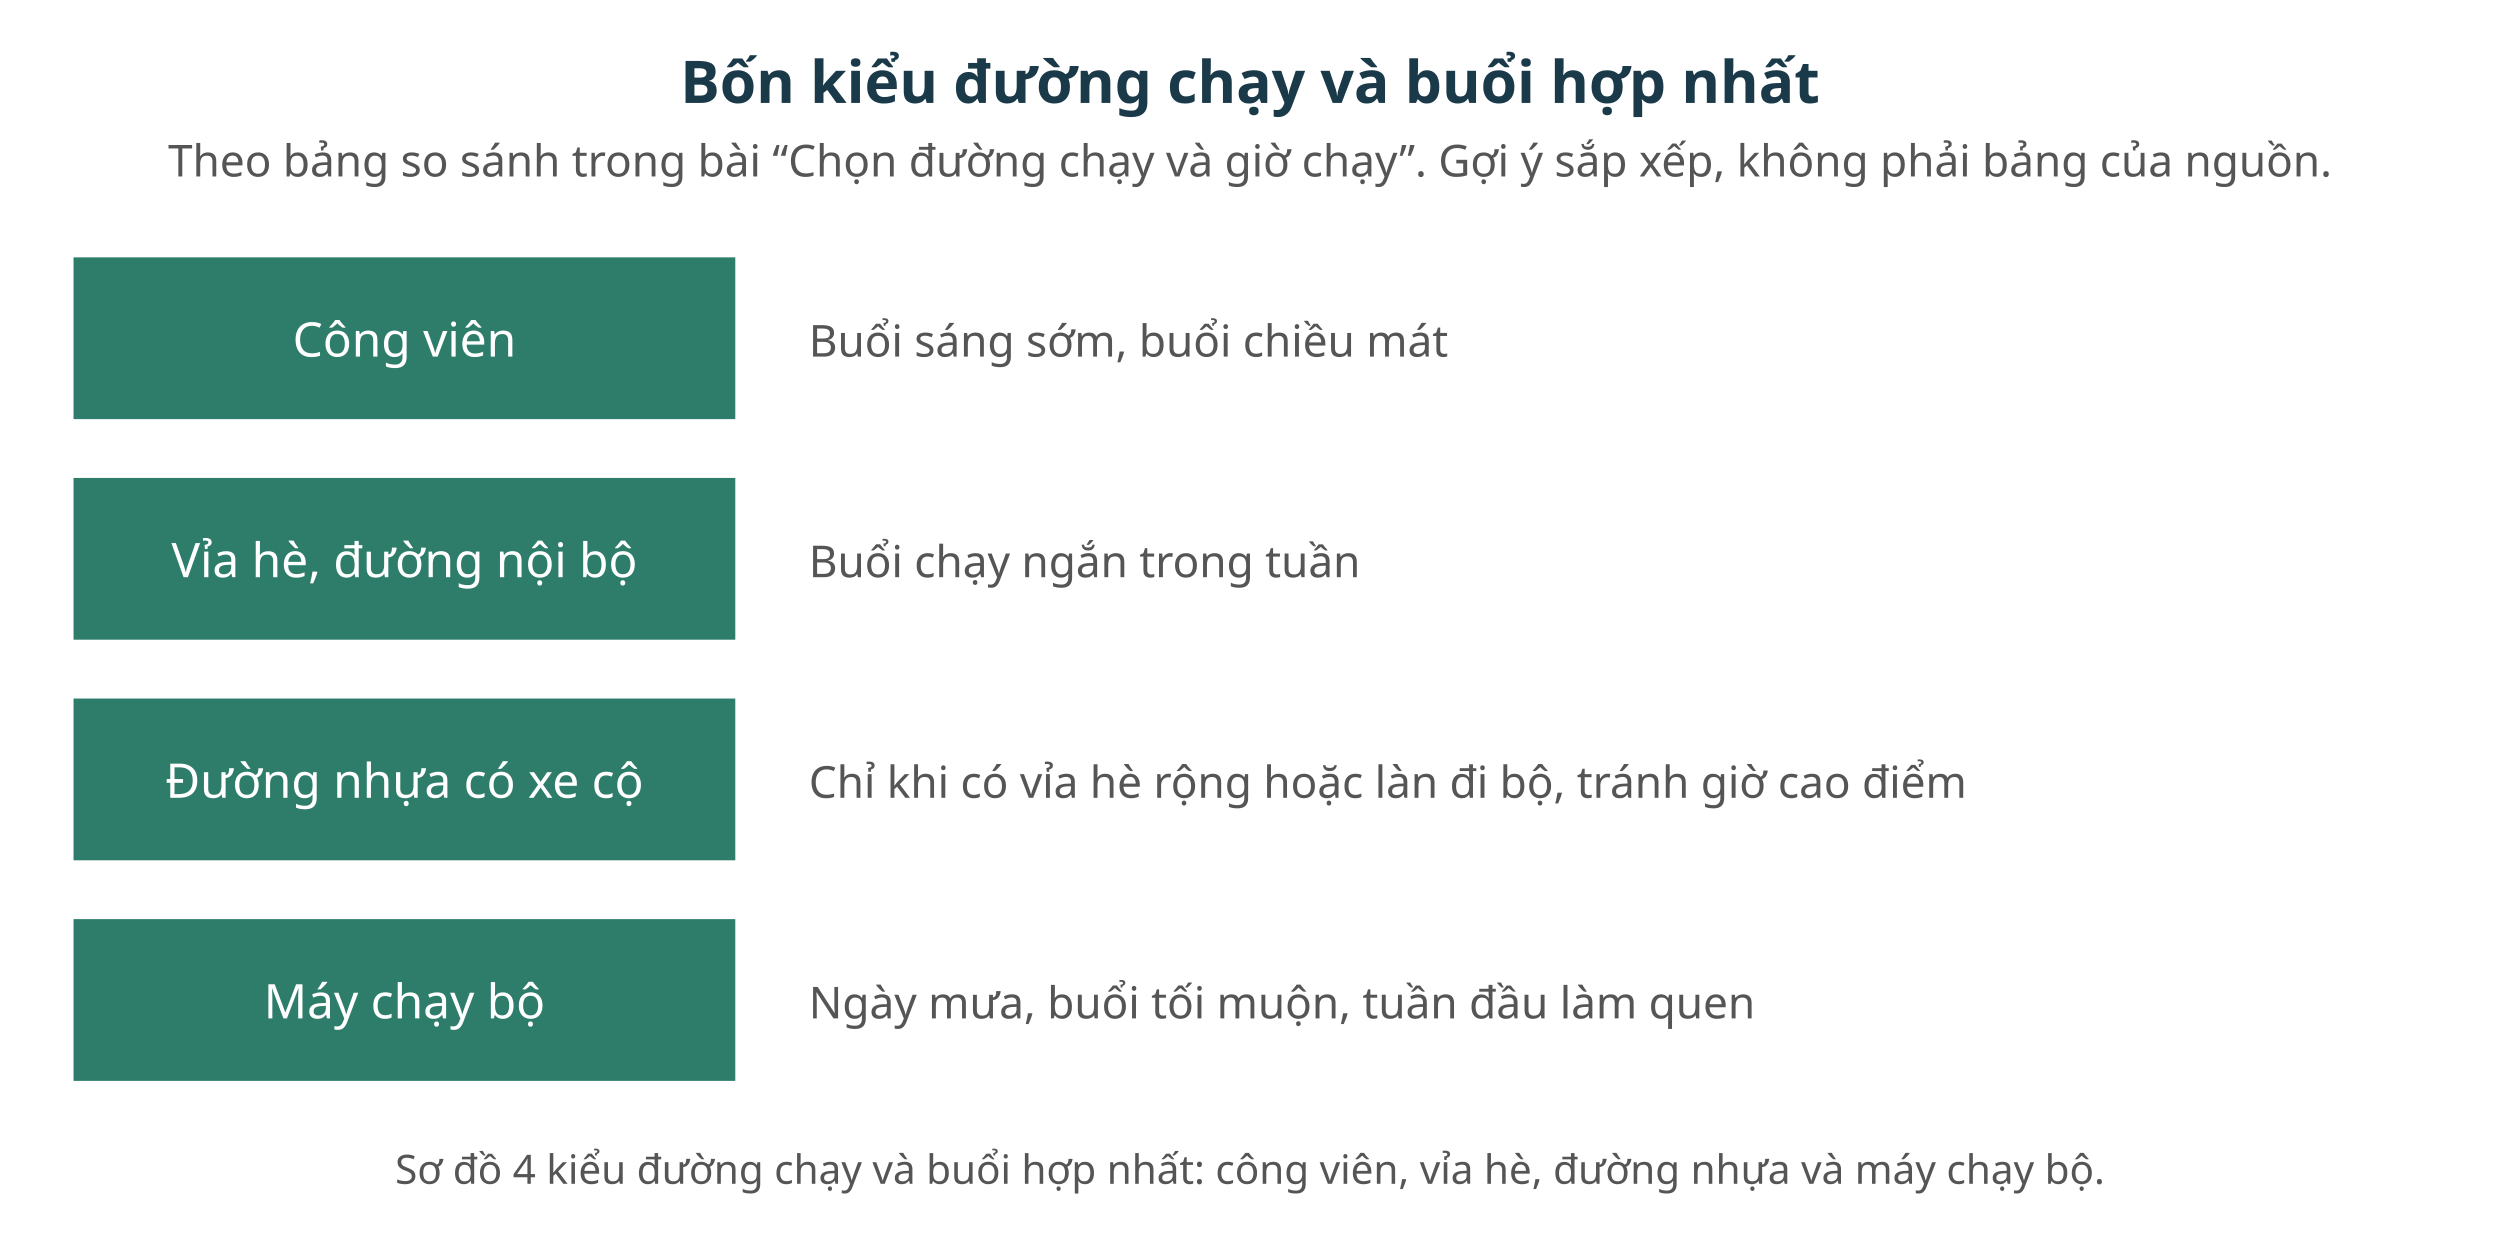
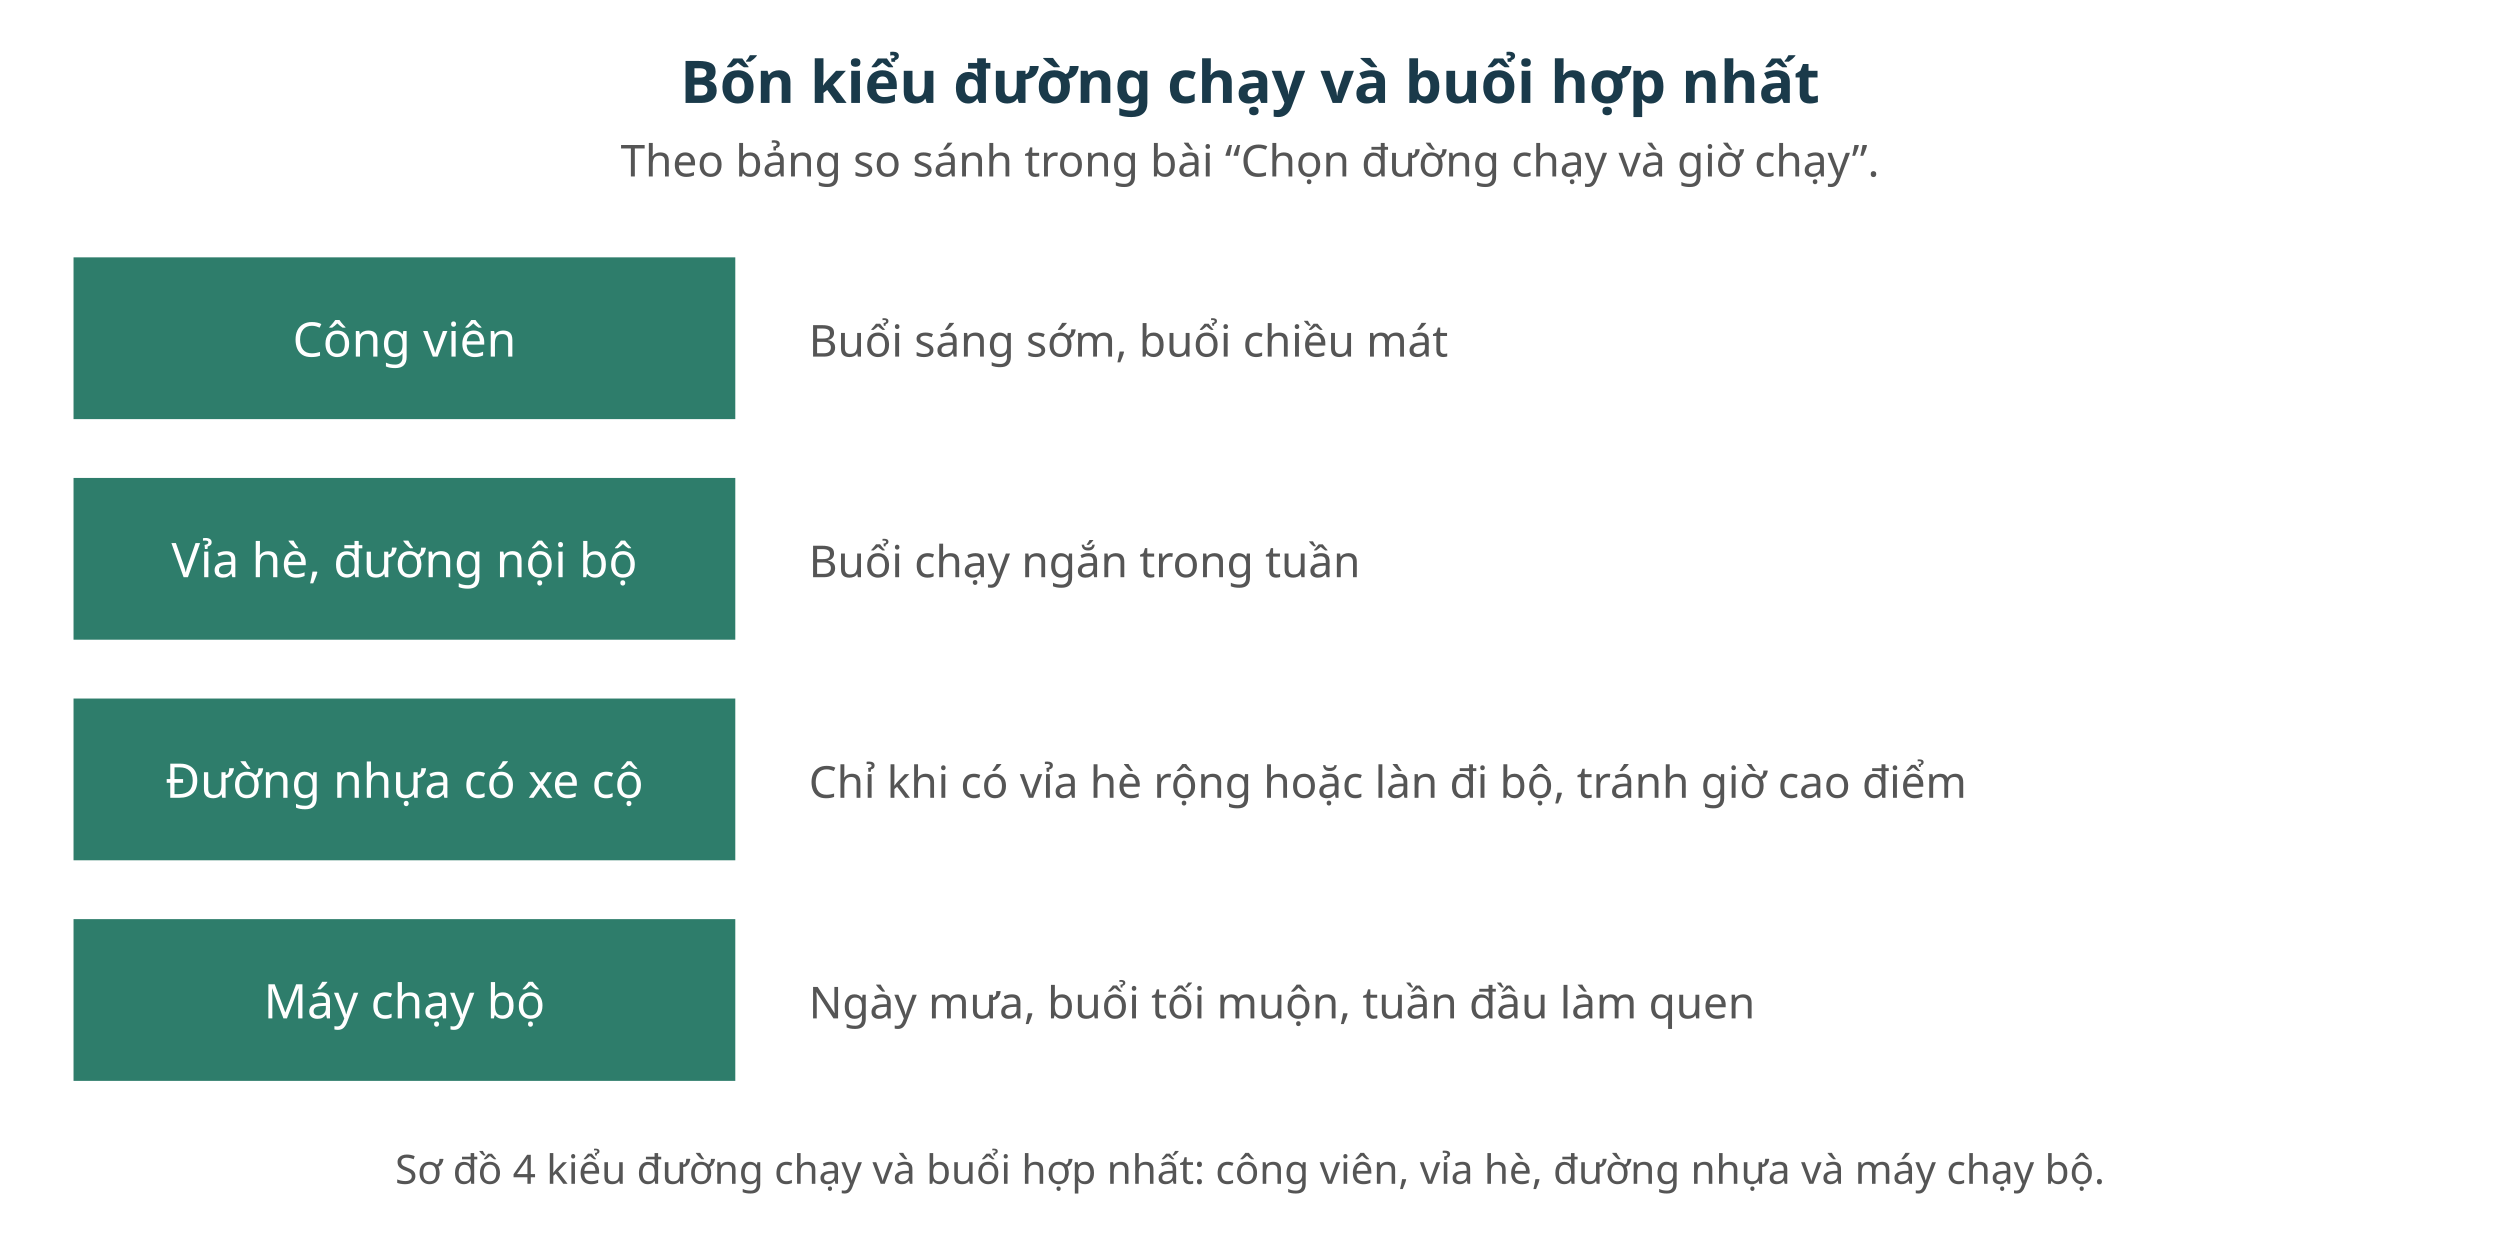
<svg xmlns="http://www.w3.org/2000/svg" viewBox="0 0 680 340" role="img" aria-label="Bốn kiểu đường chạy và buổi hợp nhất: công viên hợp buổi sáng sớm và chiều mát, vỉa hè và đường nội bộ hợp buổi chạy ngắn trong tuần, đường nhựa có xe cộ chỉ khi có vỉa hè rộng hoặc làn đi bộ và tránh giờ cao điểm, máy chạy bộ hợp ngày mưa, buổi tối muộn và tuần đầu làm quen">
  <rect width="680" height="340" fill="#ffffff" />
  <text x="340" y="28" font-family="sans-serif" font-size="16" font-weight="bold" text-anchor="middle" fill="#1a3a4a">Bốn kiểu đường chạy và buổi hợp nhất</text>
-   <text x="340" y="48" font-family="sans-serif" font-size="12" text-anchor="middle" fill="#555555">Theo bảng so sánh trong bài “Chọn đường chạy và giờ chạy”. Gợi ý sắp xếp, không phải bảng của nguồn.</text>
+   <text x="340" y="48" font-family="sans-serif" font-size="12" text-anchor="middle" fill="#555555">Theo bảng so sánh trong bài “Chọn đường chạy và giờ chạy”.</text>
  <g font-family="sans-serif" font-size="13" fill="#1a3a4a">
    <rect x="20" y="70" width="180" height="44" fill="#2e7d6b" />
    <text x="110" y="97" text-anchor="middle" fill="#ffffff">Công viên</text>
    <text x="220" y="97" font-size="12" fill="#555555">Buổi sáng sớm, buổi chiều mát</text>
    <rect x="20" y="130" width="180" height="44" fill="#2e7d6b" />
    <text x="110" y="157" text-anchor="middle" fill="#ffffff">Vỉa hè, đường nội bộ</text>
    <text x="220" y="157" font-size="12" fill="#555555">Buổi chạy ngắn trong tuần</text>
    <rect x="20" y="190" width="180" height="44" fill="#2e7d6b" />
    <text x="110" y="217" text-anchor="middle" fill="#ffffff">Đường nhựa có xe cộ</text>
    <text x="220" y="217" font-size="12" fill="#555555">Chỉ khi có vỉa hè rộng hoặc làn đi bộ, tránh giờ cao điểm</text>
    <rect x="20" y="250" width="180" height="44" fill="#2e7d6b" />
    <text x="110" y="277" text-anchor="middle" fill="#ffffff">Máy chạy bộ</text>
    <text x="220" y="277" font-size="12" fill="#555555">Ngày mưa, buổi tối muộn, tuần đầu làm quen</text>
  </g>
  <text x="340" y="322" font-family="sans-serif" font-size="11" text-anchor="middle" fill="#555555">Sơ đồ 4 kiểu đường chạy và buổi hợp nhất: công viên, vỉa hè, đường nhựa và máy chạy bộ.</text>
</svg>
